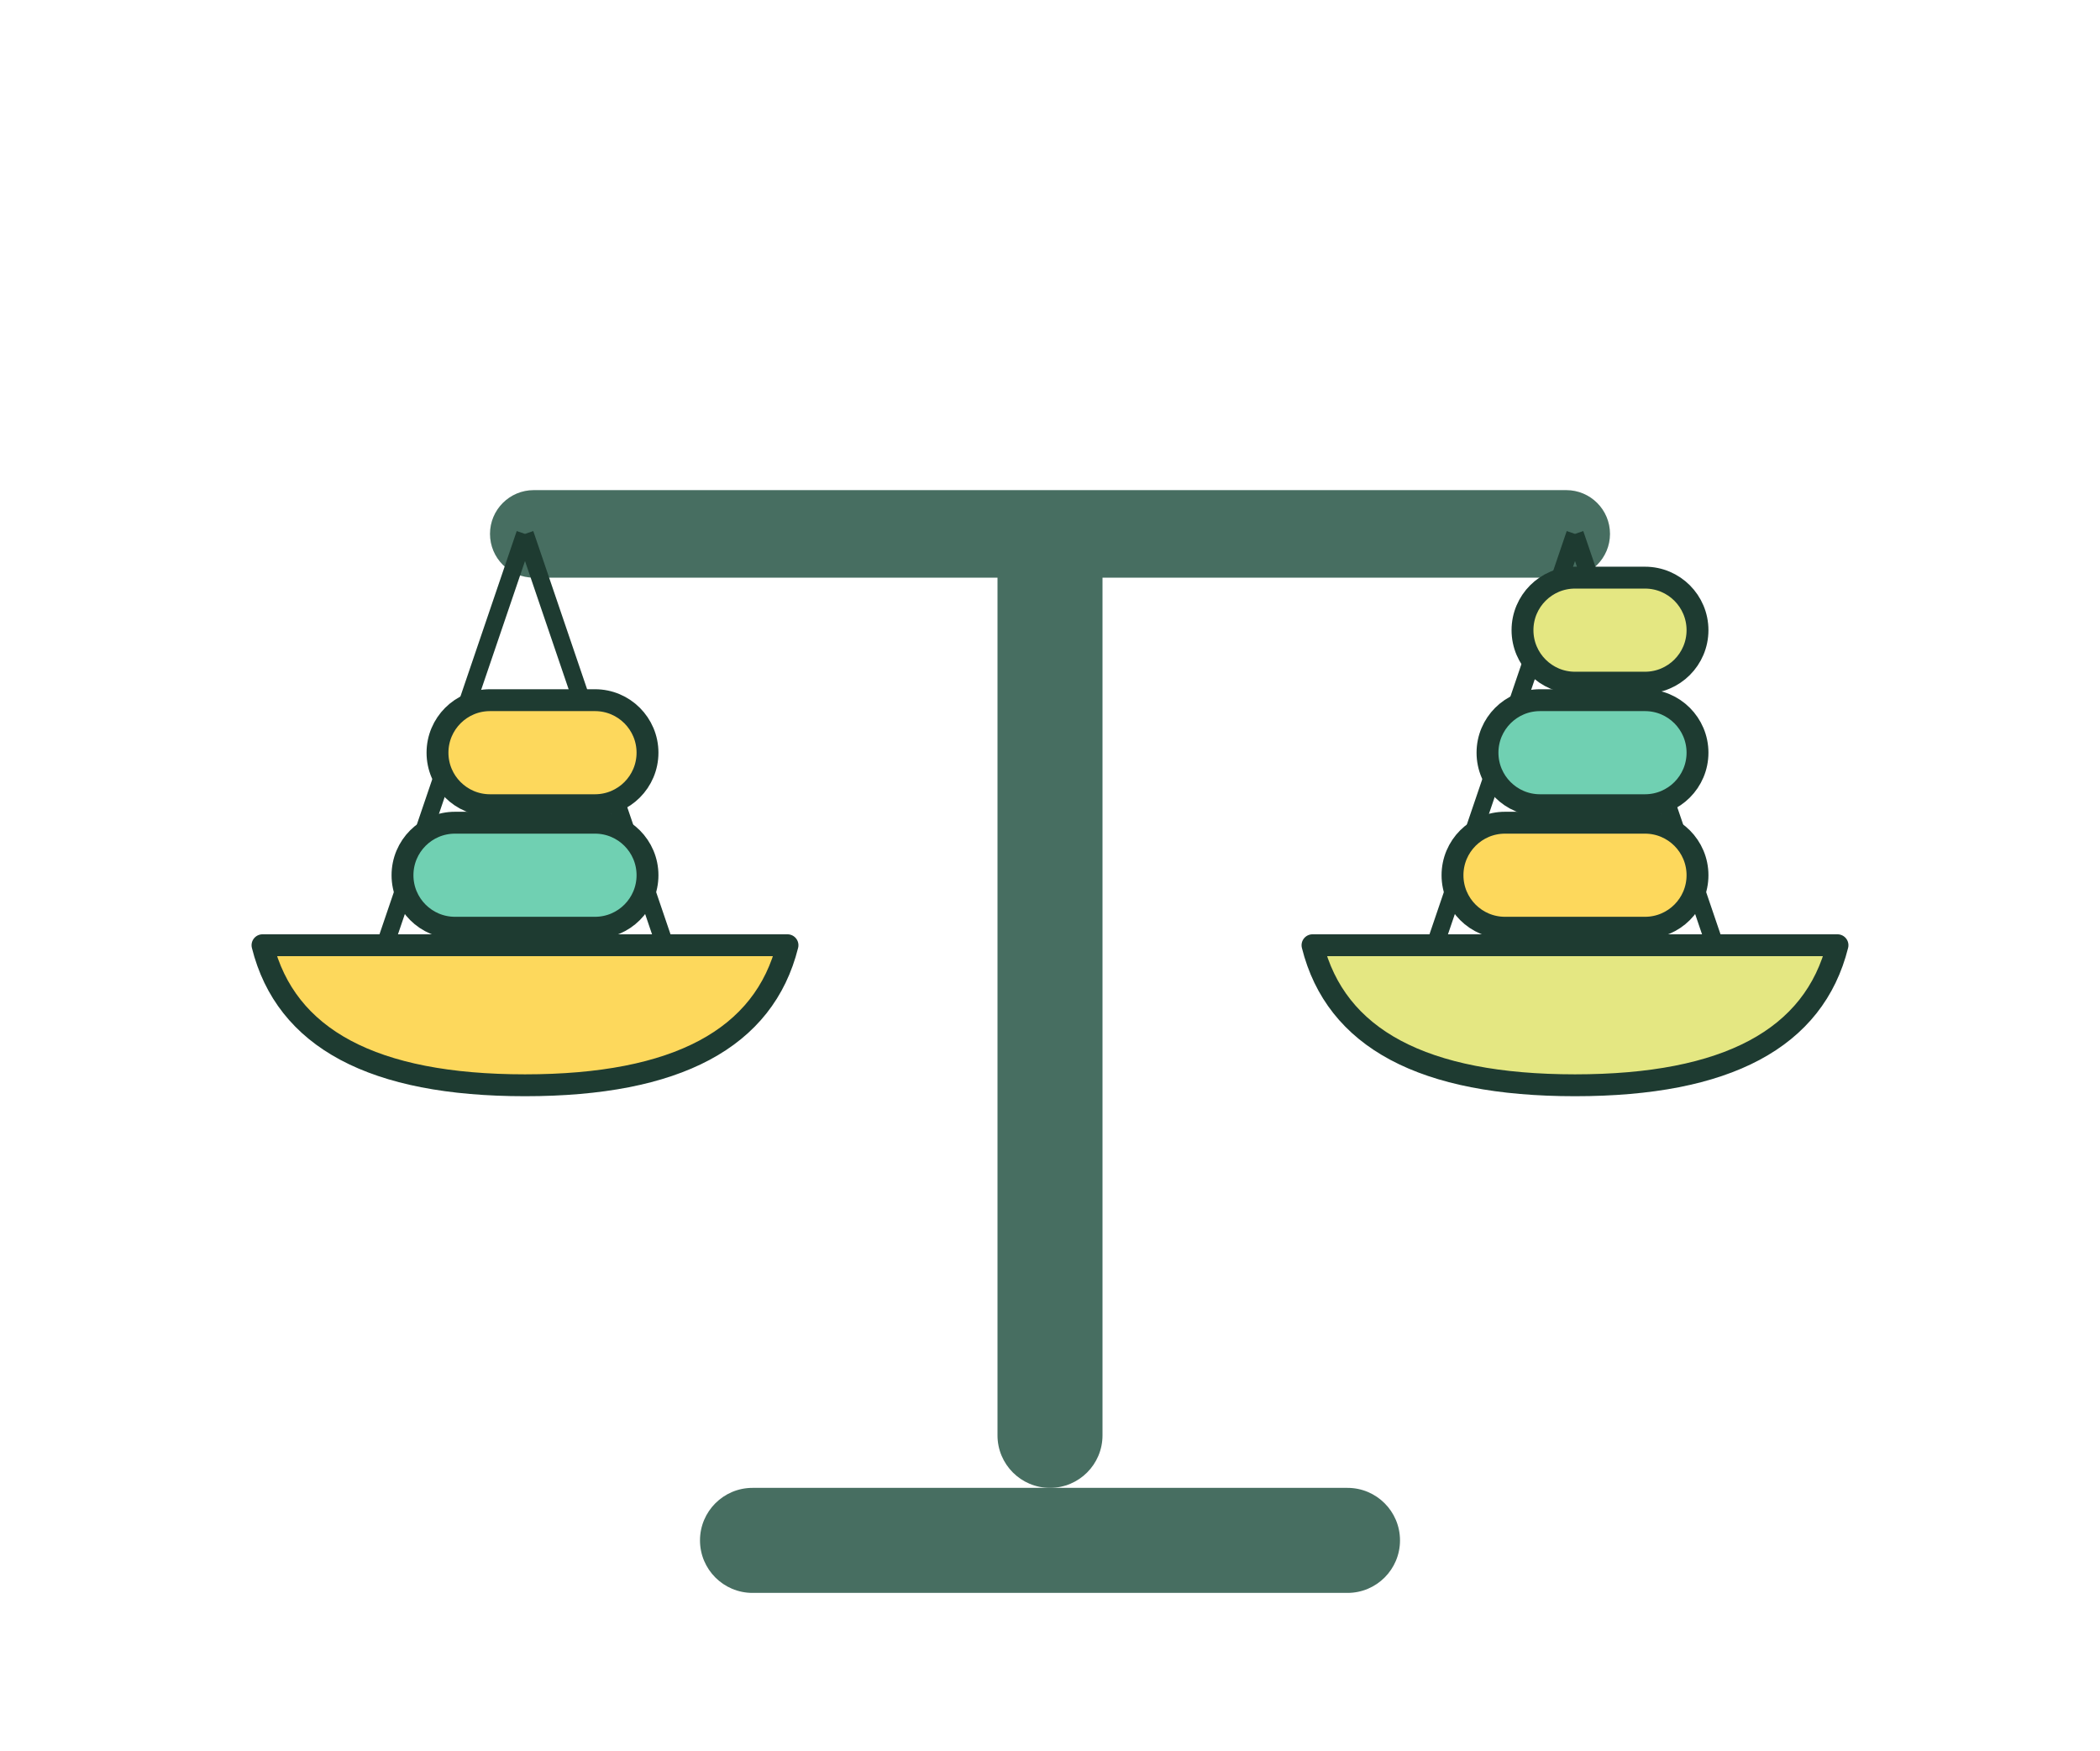
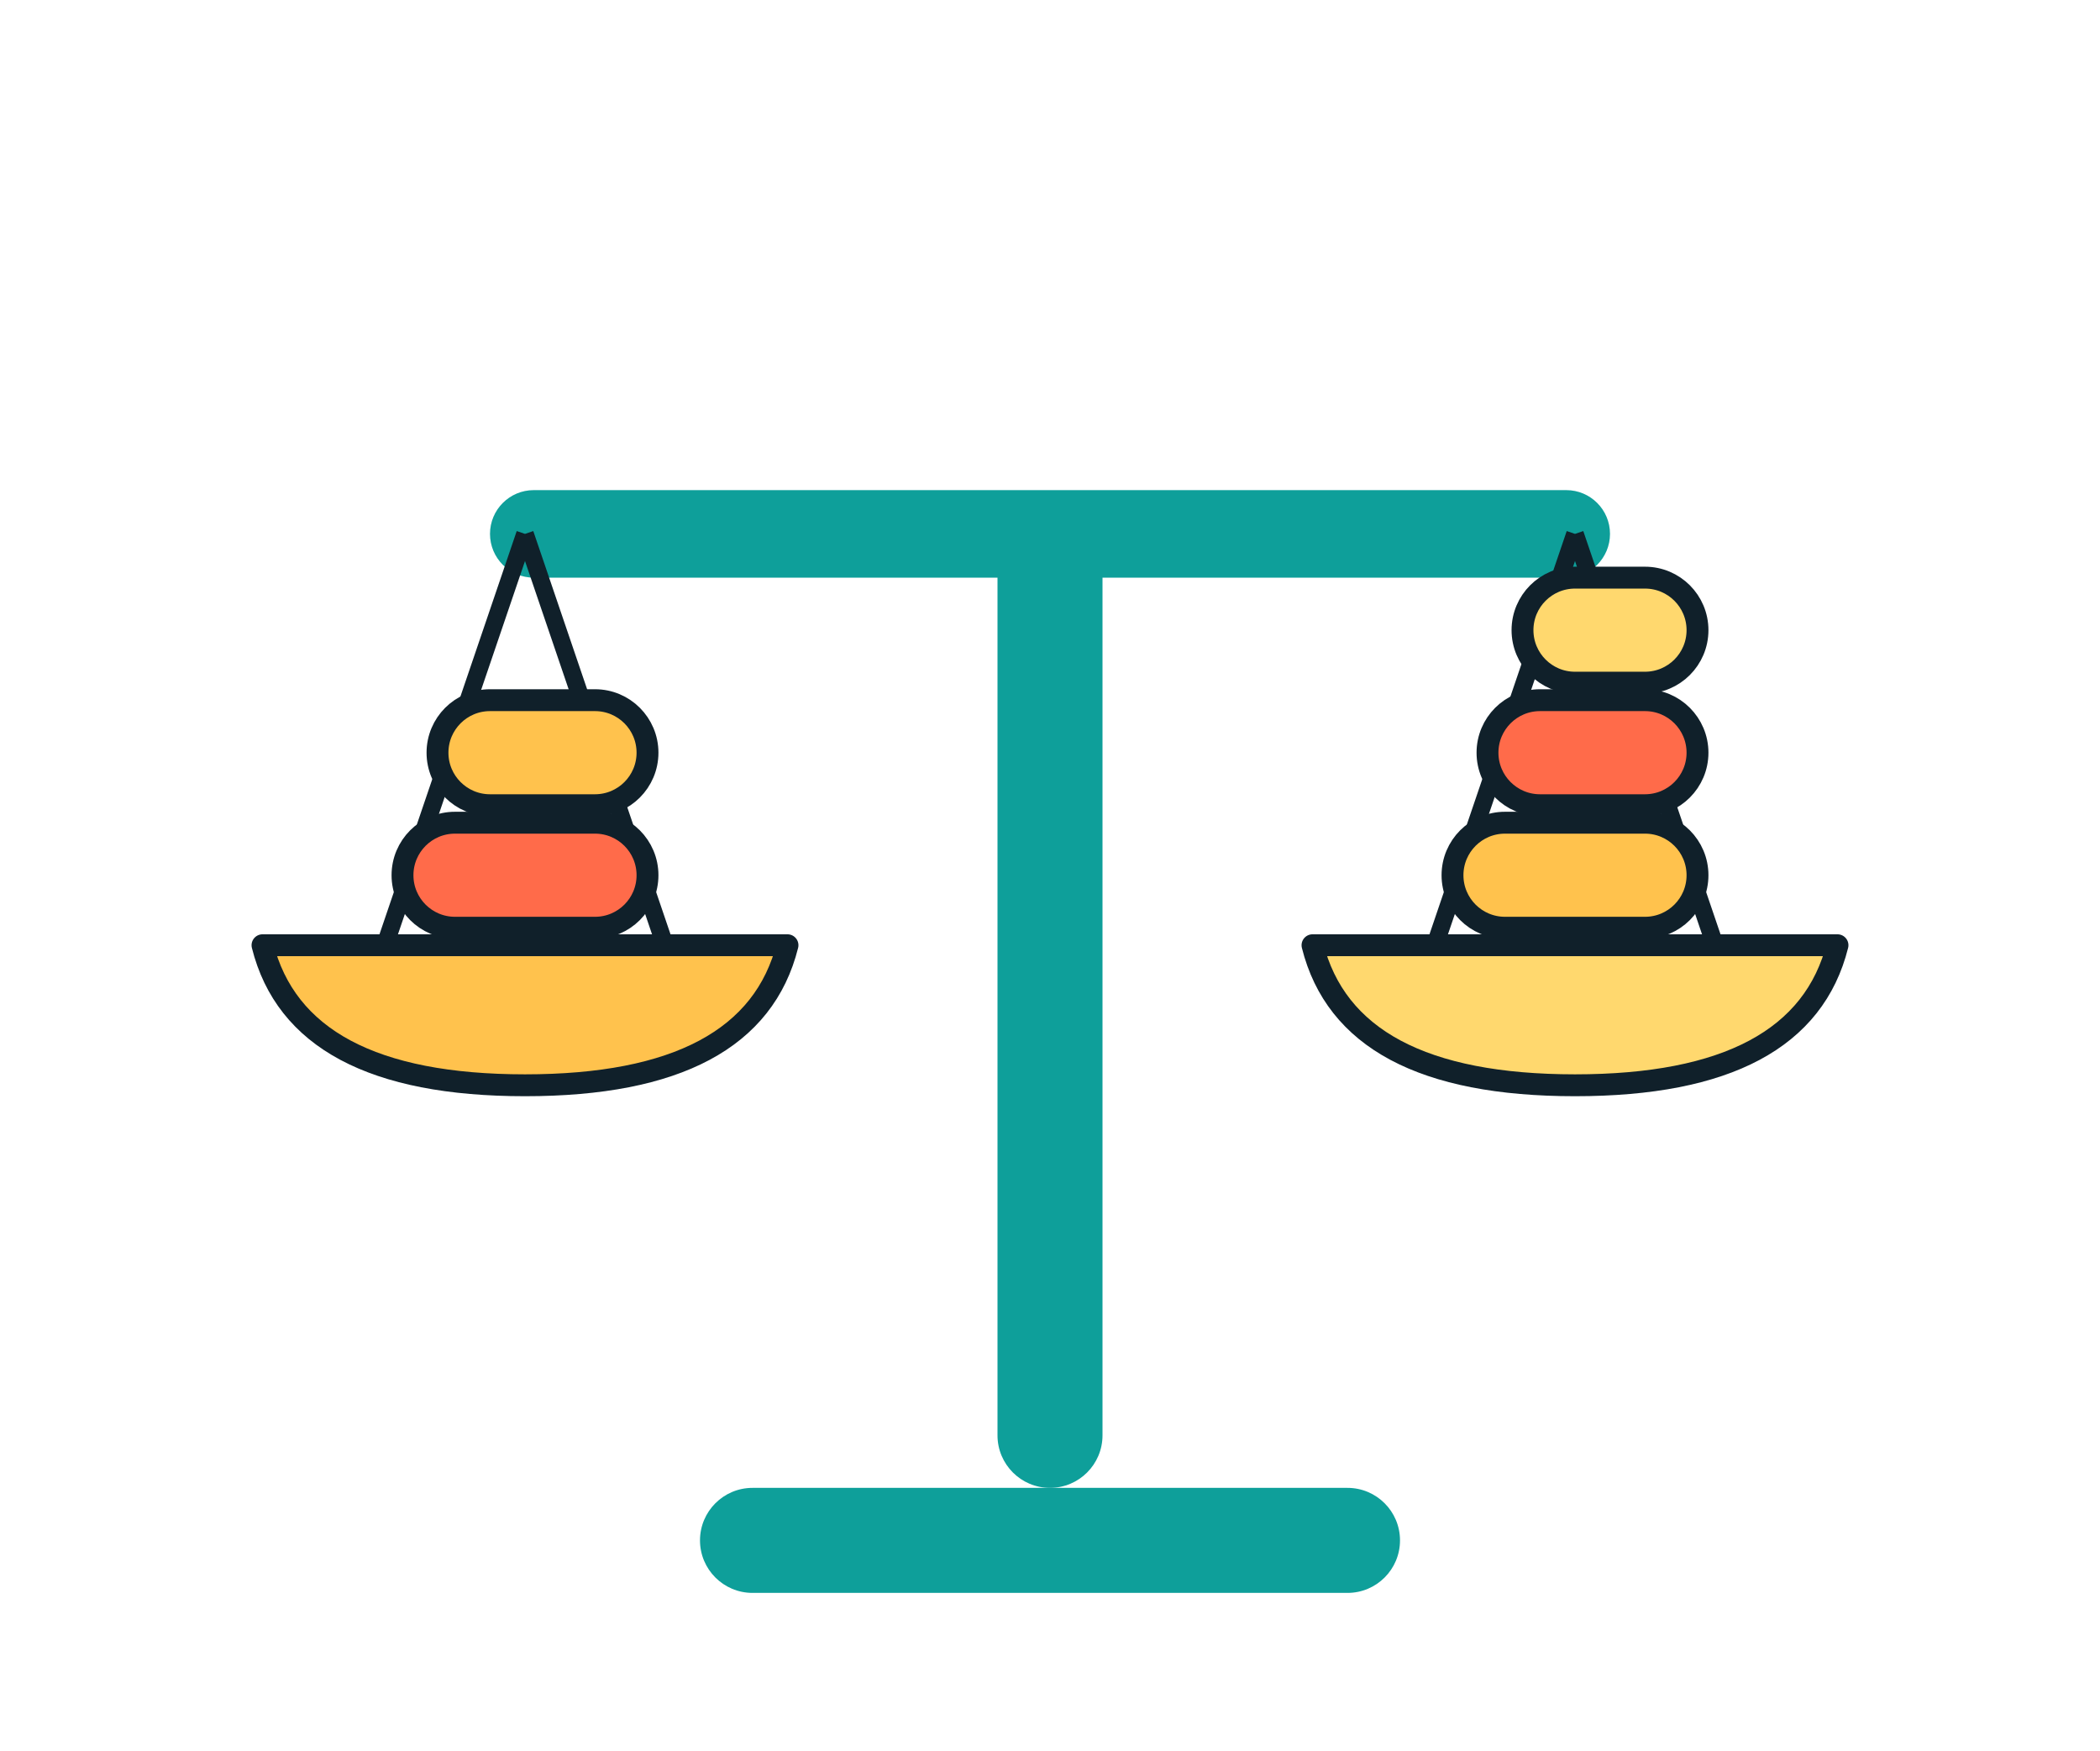
<svg xmlns="http://www.w3.org/2000/svg" viewBox="0 0 240 200" width="240" height="200" fill="none">
-   <rect x="80" y="170" width="80" height="12" rx="6" fill="#476E61" />
-   <rect x="114" y="60" width="12" height="110" rx="6" fill="#476E61" />
-   <rect x="56" y="56" width="128" height="10" rx="5" fill="#476E61" />
-   <path d="M60 61 L44 108 M60 61 L76 108 M180 61 L164 108 M180 61 L196 108" stroke="#1E3B31" stroke-width="2" />
-   <path d="M30 108 H90 Q86 124 60 124 Q34 124 30 108 Z" fill="#FDD85C" stroke="#1E3B31" stroke-width="2.5" stroke-linejoin="round" />
-   <path d="M150 108 H210 Q206 124 180 124 Q154 124 150 108 Z" fill="#E4E782" stroke="#1E3B31" stroke-width="2.5" stroke-linejoin="round" />
-   <rect x="46" y="94" width="28" height="12" rx="6" fill="#70D0B2" stroke="#1E3B31" stroke-width="2.5" />
-   <rect x="50" y="80" width="24" height="12" rx="6" fill="#FDD85C" stroke="#1E3B31" stroke-width="2.5" />
-   <rect x="166" y="94" width="28" height="12" rx="6" fill="#FDD85C" stroke="#1E3B31" stroke-width="2.5" />
-   <rect x="170" y="80" width="24" height="12" rx="6" fill="#70D0B2" stroke="#1E3B31" stroke-width="2.5" />
-   <rect x="174" y="66" width="20" height="12" rx="6" fill="#E4E782" stroke="#1E3B31" stroke-width="2.5" />
+   <rect x="80" y="170" width="80" height="12" rx="6" fill="#0E9F9A" />
+   <rect x="114" y="60" width="12" height="110" rx="6" fill="#0E9F9A" />
+   <rect x="56" y="56" width="128" height="10" rx="5" fill="#0E9F9A" />
+   <path d="M60 61 L44 108 M60 61 L76 108 M180 61 L164 108 M180 61 L196 108" stroke="#10202A" stroke-width="2" />
+   <path d="M30 108 H90 Q86 124 60 124 Q34 124 30 108 Z" fill="#FFC24D" stroke="#10202A" stroke-width="2.5" stroke-linejoin="round" />
+   <path d="M150 108 H210 Q206 124 180 124 Q154 124 150 108 Z" fill="#FFD86E" stroke="#10202A" stroke-width="2.5" stroke-linejoin="round" />
+   <rect x="46" y="94" width="28" height="12" rx="6" fill="#FF6B4A" stroke="#10202A" stroke-width="2.5" />
+   <rect x="50" y="80" width="24" height="12" rx="6" fill="#FFC24D" stroke="#10202A" stroke-width="2.5" />
+   <rect x="166" y="94" width="28" height="12" rx="6" fill="#FFC24D" stroke="#10202A" stroke-width="2.5" />
+   <rect x="170" y="80" width="24" height="12" rx="6" fill="#FF6B4A" stroke="#10202A" stroke-width="2.5" />
+   <rect x="174" y="66" width="20" height="12" rx="6" fill="#FFD86E" stroke="#10202A" stroke-width="2.5" />
</svg>
